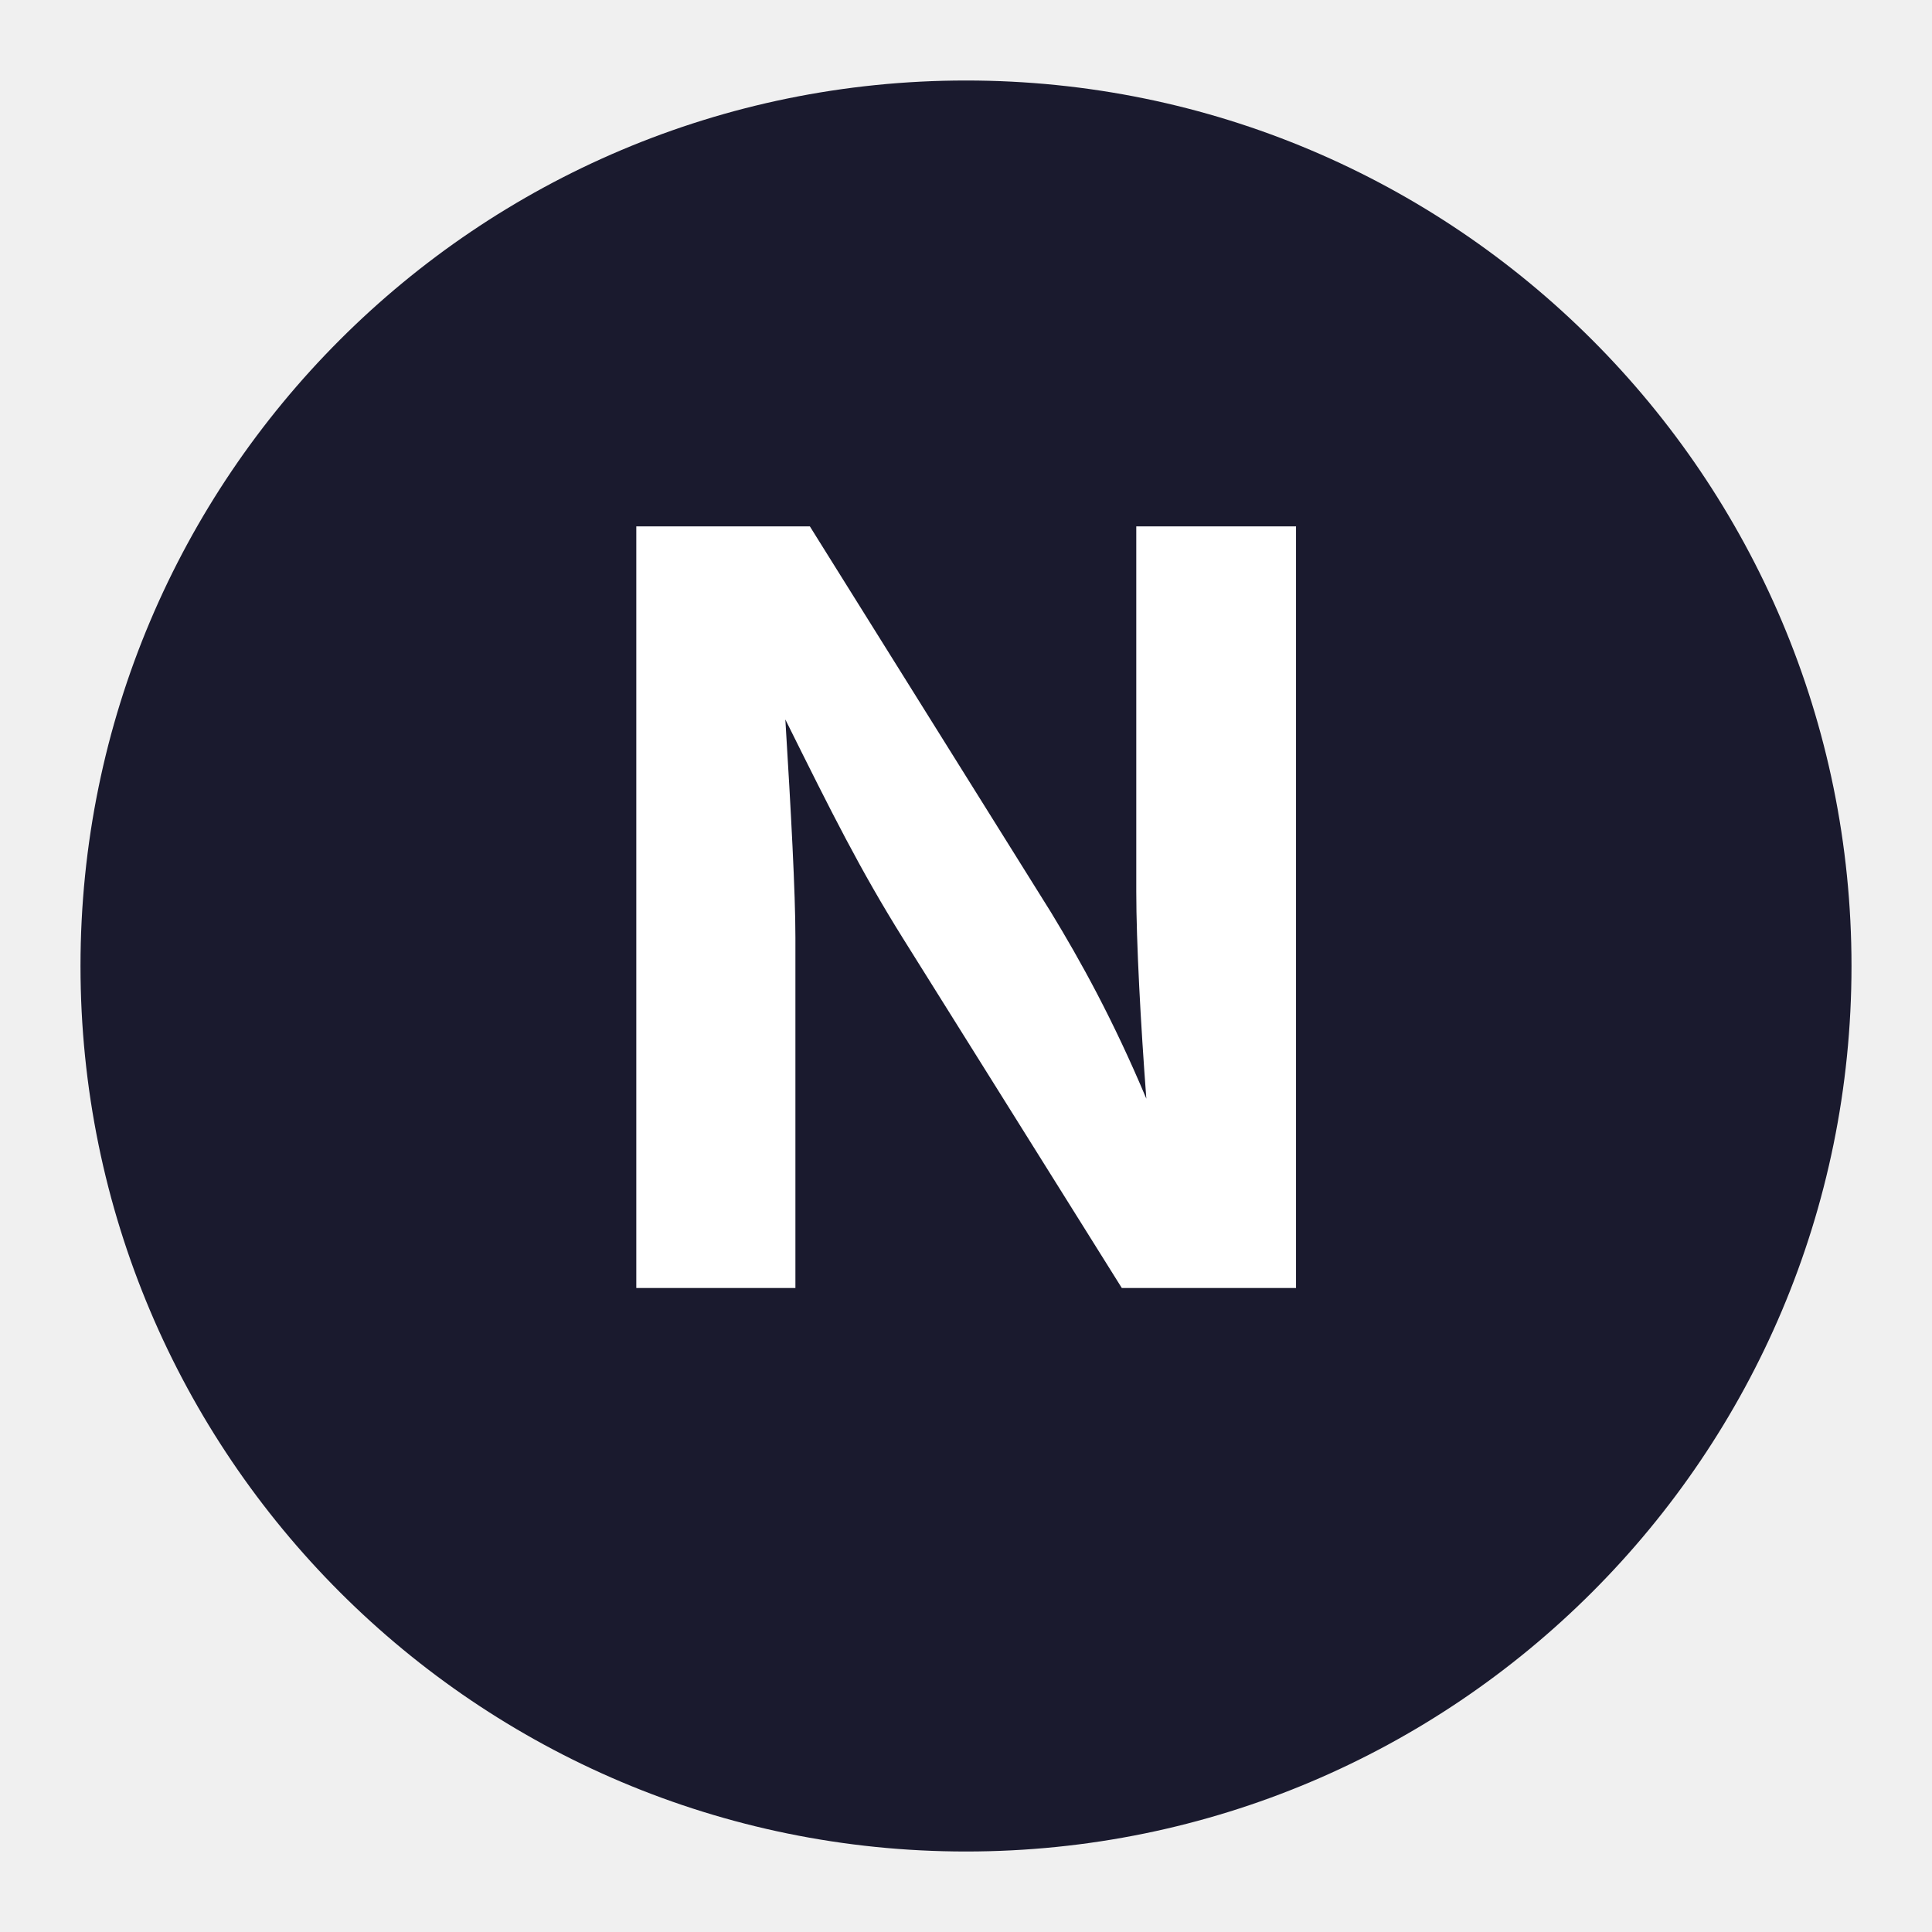
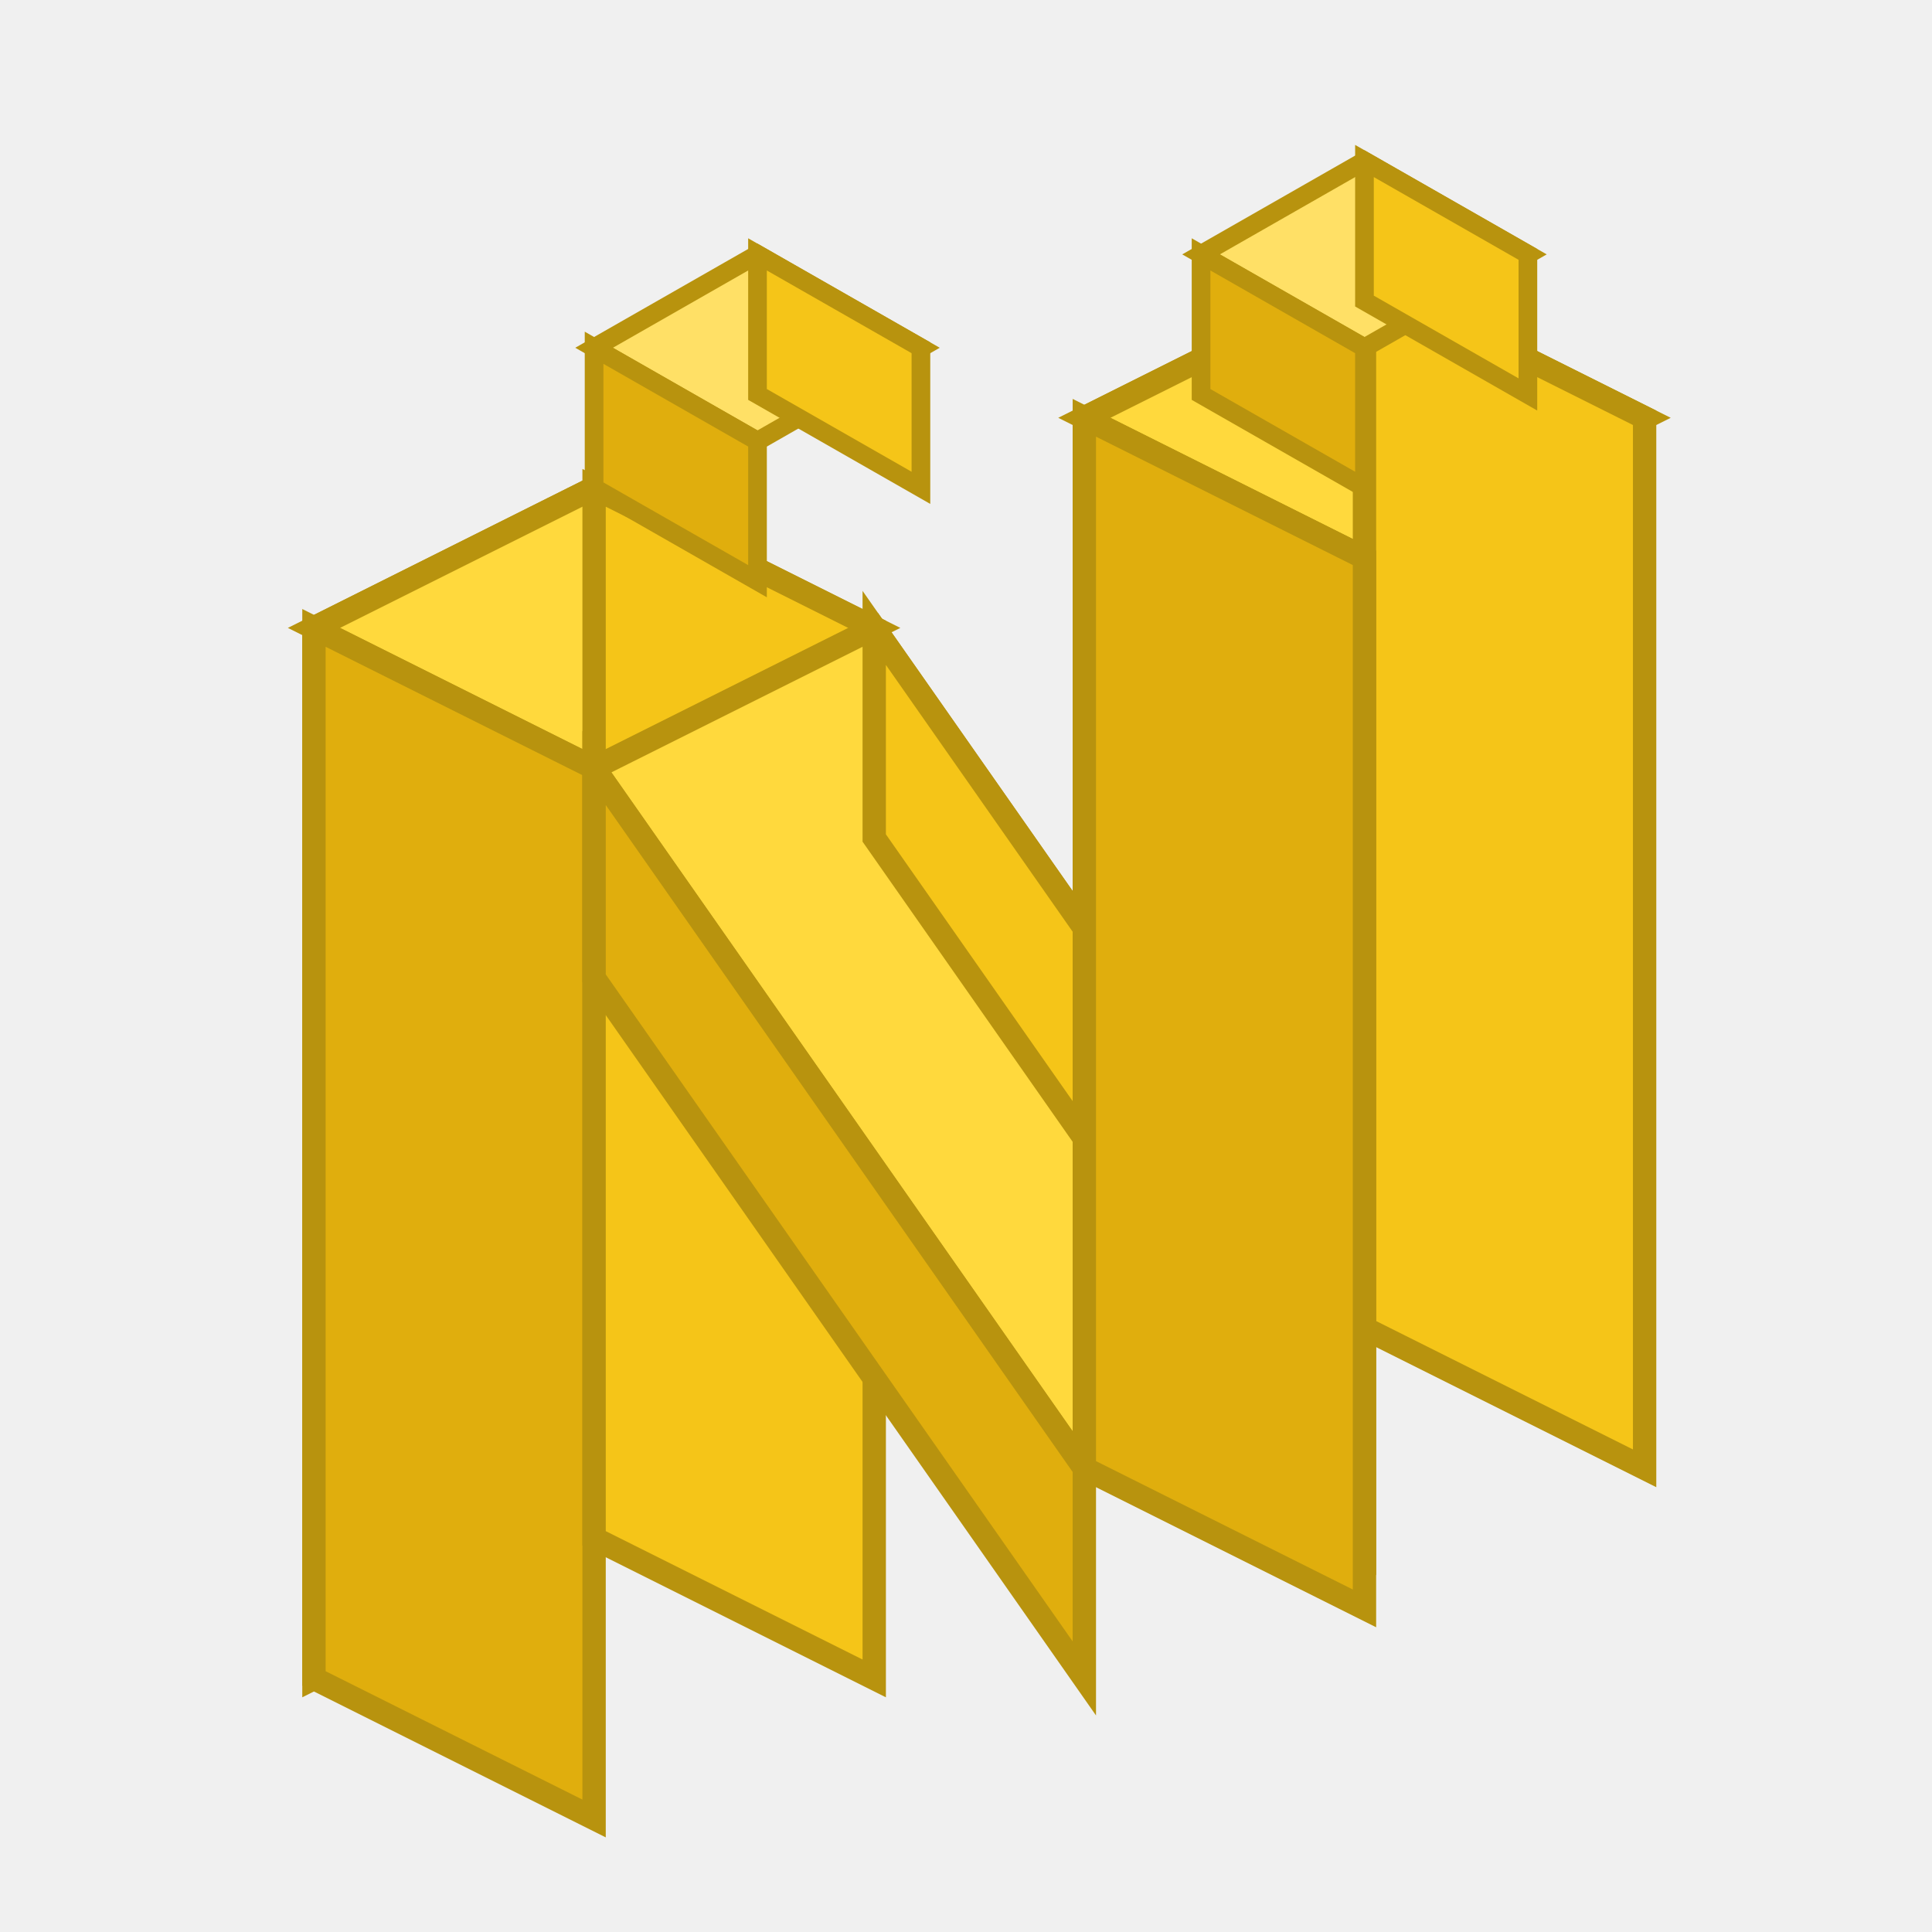
<svg xmlns="http://www.w3.org/2000/svg" viewBox="0 0 48 48" fill="none">
-   <circle cx="24" cy="24" r="22" fill="#1a1a2e" />
-   <text x="24" y="32" text-anchor="middle" font-family="system-ui, -apple-system, sans-serif" font-size="26" font-weight="700" fill="white">N</text>
+   <g transform="translate(2, 4) scale(0.58)">
+     <polygon points="10,65 10,20 22,14 22,59" fill="#F5C518" stroke="#B8930E" stroke-width="1" />
+     <polygon points="10,20 22,14 34,20 22,26" fill="#FFD93D" stroke="#B8930E" stroke-width="1" />
+     <polygon points="10,20 22,26 22,71 10,65" fill="#E0AE0D" stroke="#B8930E" stroke-width="1" />
+     <polygon points="22,14 34,20 34,65 22,59" fill="#F5C518" stroke="#B8930E" stroke-width="1" />
+     <polygon points="22,26 34,20 55,50 43,56" fill="#FFD93D" stroke="#B8930E" stroke-width="1" />
+     <polygon points="22,26 22,35 43,65 43,56" fill="#E0AE0D" stroke="#B8930E" stroke-width="1" />
+     <polygon points="34,20 34,29 55,59 55,50" fill="#F5C518" stroke="#B8930E" stroke-width="1" />
+     <polygon points="43,56 43,11 55,5 55,50" fill="#E0AE0D" stroke="#B8930E" stroke-width="1" />
+     <polygon points="43,11 55,5 67,11 55,17" fill="#FFD93D" stroke="#B8930E" stroke-width="1" />
+     <polygon points="55,5 67,11 67,56 55,50" fill="#F5C518" stroke="#B8930E" stroke-width="1" />
+     <polygon points="43,11 55,17 55,62 43,56" fill="#E0AE0D" stroke="#B8930E" stroke-width="1" />
+     <polygon points="22,8 29,4 36,8 29,12" fill="#FFE066" stroke="#B8930E" stroke-width="0.8" />
+     <polygon points="22,8 22,14 29,18 29,12" fill="#E0AE0D" stroke="#B8930E" stroke-width="0.8" />
+     <polygon points="29,4 36,8 36,14 29,10" fill="#F5C518" stroke="#B8930E" stroke-width="0.8" />
+     <polygon points="55,0 62,4 55,8 48,4" fill="#FFE066" stroke="#B8930E" stroke-width="0.8" />
+     <polygon points="48,4 48,10 55,14 55,8" fill="#E0AE0D" stroke="#B8930E" stroke-width="0.8" />
+     <polygon points="55,0 62,4 62,10 55,6" fill="#F5C518" stroke="#B8930E" stroke-width="0.8" />
+   </g>
</svg>
